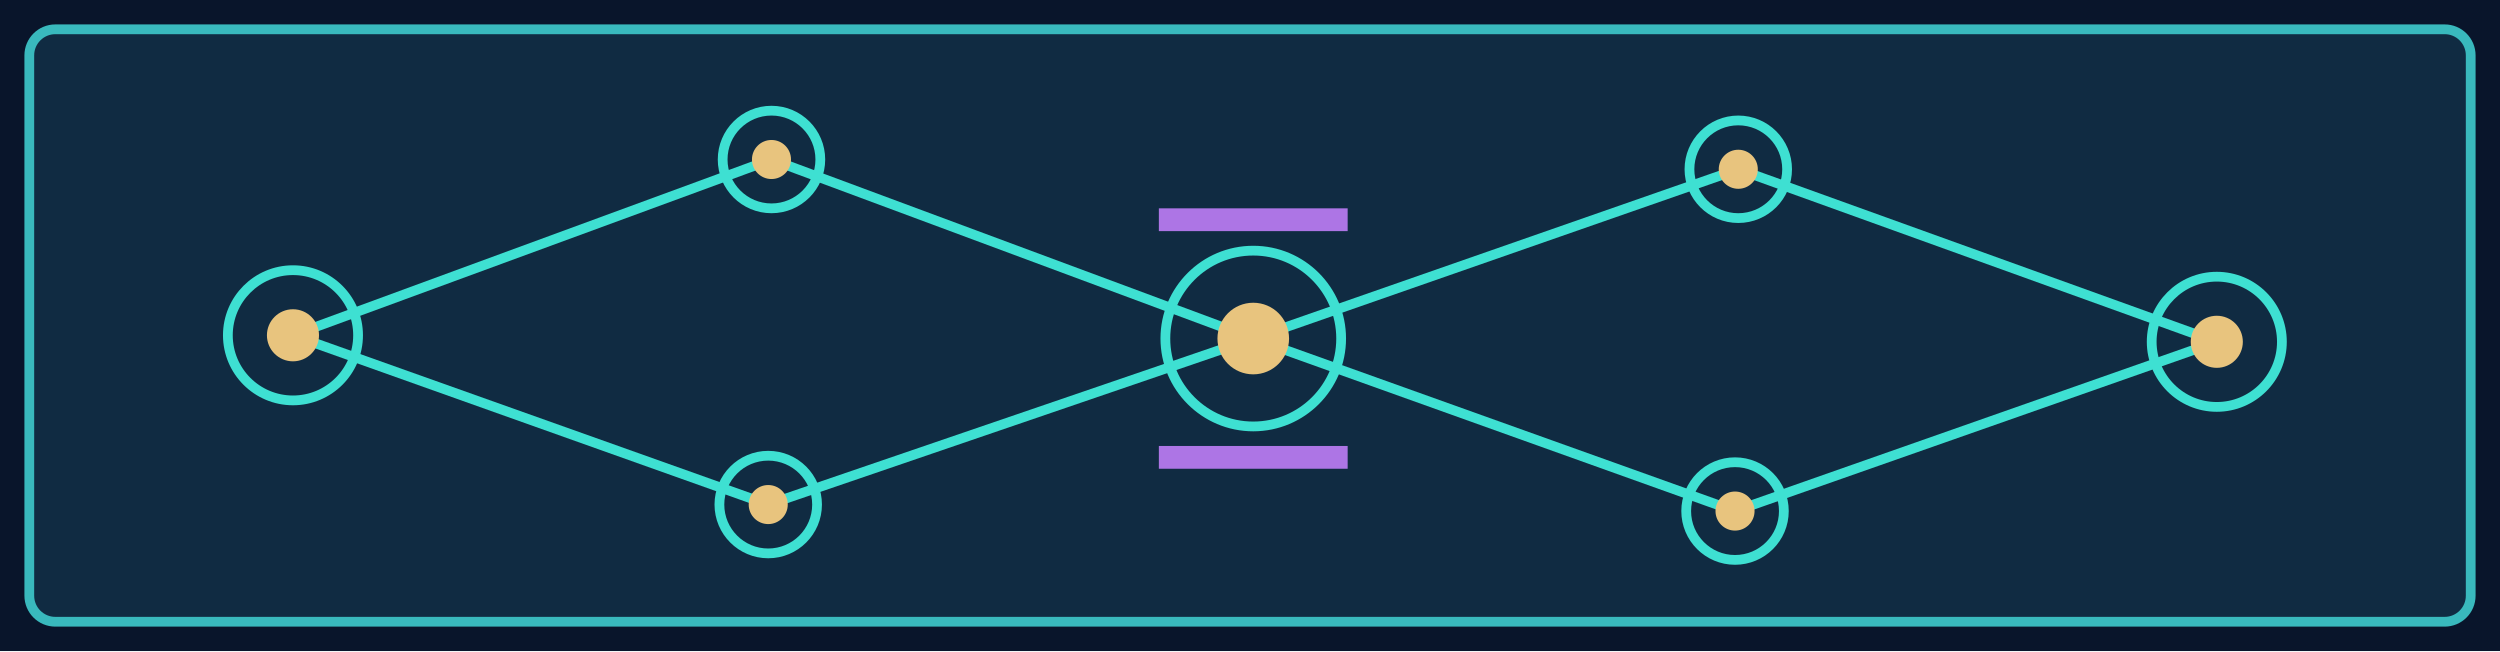
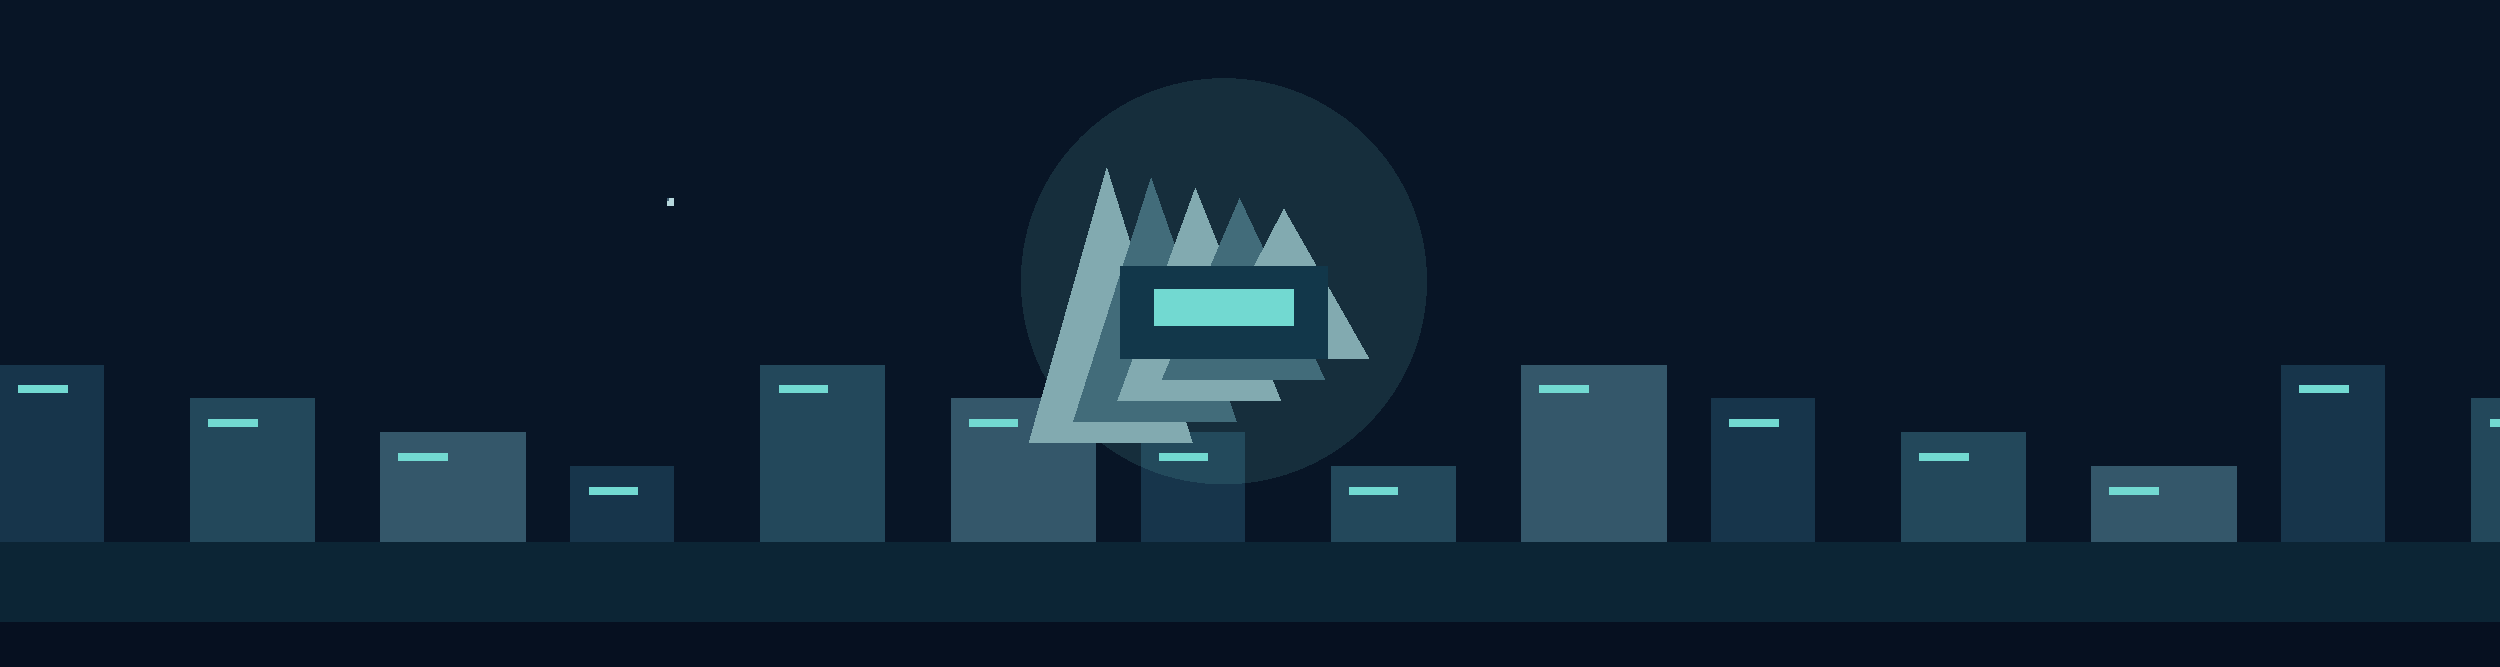
- <svg xmlns="http://www.w3.org/2000/svg" width="768" height="200" viewBox="0 0 768 200">
-   <rect width="768" height="200" fill="#09152b" />
-   <rect x="9" y="9" width="750" height="182" rx="8" fill="#102b42" stroke="#39b9bd" stroke-width="3" />
-   <g stroke="#3ee0d2" stroke-width="3" fill="none">
-     <path d="M90 103L237 49L385 104L534 52L681 105M90 103L236 155L385 104L533 157L681 105" />
-     <circle cx="90" cy="103" r="20" />
-     <circle cx="237" cy="49" r="15" />
-     <circle cx="236" cy="155" r="15" />
-     <circle cx="385" cy="104" r="27" />
-     <circle cx="534" cy="52" r="15" />
-     <circle cx="533" cy="157" r="15" />
-     <circle cx="681" cy="105" r="20" />
-   </g>
-   <g fill="#e8c47e">
-     <circle cx="90" cy="103" r="8" />
-     <circle cx="237" cy="49" r="6" />
-     <circle cx="236" cy="155" r="6" />
-     <circle cx="385" cy="104" r="11" />
-     <circle cx="534" cy="52" r="6" />
-     <circle cx="533" cy="157" r="6" />
-     <circle cx="681" cy="105" r="8" />
-   </g>
-   <g fill="#ad75e5">
-     <rect x="356" y="64" width="58" height="7" />
-     <rect x="356" y="137" width="58" height="7" />
-   </g>
+ <svg xmlns="http://www.w3.org/2000/svg" width="960" height="256" viewBox="0 0 960 256" shape-rendering="crispEdges">
+   <rect width="960" height="256" fill="#081526" />
+   <path d="M0 208L960 208V256H0Z" fill="#0c2535" />
+   <rect x="256" y="76" width="3" height="3" fill="#b6d7dc" />
+   <rect x="256" y="76" width="1" height="1" fill="#426176" />
+   <rect x="256" y="76" width="1" height="1" fill="#426176" />
+   <rect x="256" y="76" width="1" height="1" fill="#b6d7dc" />
+   <rect x="256" y="76" width="1" height="1" fill="#426176" />
+   <rect x="256" y="76" width="1" height="1" fill="#426176" />
+   <rect x="256" y="76" width="1" height="1" fill="#b6d7dc" />
+   <rect x="256" y="76" width="1" height="1" fill="#426176" />
+   <rect x="256" y="76" width="1" height="1" fill="#426176" />
+   <rect x="256" y="76" width="3" height="3" fill="#b6d7dc" />
+   <rect x="256" y="76" width="1" height="1" fill="#426176" />
+   <rect x="256" y="76" width="1" height="1" fill="#426176" />
+   <rect x="256" y="76" width="1" height="1" fill="#b6d7dc" />
+   <rect x="256" y="76" width="1" height="1" fill="#426176" />
+   <rect x="256" y="76" width="1" height="1" fill="#426176" />
+   <rect x="256" y="76" width="1" height="1" fill="#b6d7dc" />
+   <rect x="256" y="76" width="1" height="1" fill="#426176" />
+   <rect x="256" y="76" width="1" height="1" fill="#426176" />
+   <rect x="256" y="76" width="3" height="3" fill="#b6d7dc" />
+   <rect x="256" y="76" width="1" height="1" fill="#426176" />
+   <rect x="256" y="76" width="1" height="1" fill="#426176" />
+   <rect x="256" y="76" width="1" height="1" fill="#b6d7dc" />
+   <rect x="256" y="76" width="1" height="1" fill="#426176" />
+   <rect x="256" y="76" width="1" height="1" fill="#426176" />
+   <rect x="256" y="76" width="1" height="1" fill="#b6d7dc" />
+   <rect x="256" y="76" width="1" height="1" fill="#426176" />
+   <rect x="256" y="76" width="1" height="1" fill="#426176" />
+   <rect x="256" y="76" width="3" height="3" fill="#b6d7dc" />
+   <rect x="256" y="76" width="1" height="1" fill="#426176" />
+   <rect x="256" y="76" width="1" height="1" fill="#426176" />
+   <rect x="256" y="76" width="1" height="1" fill="#b6d7dc" />
+   <rect x="256" y="76" width="1" height="1" fill="#426176" />
+   <rect x="256" y="76" width="1" height="1" fill="#426176" />
+   <rect x="256" y="76" width="1" height="1" fill="#b6d7dc" />
+   <rect x="256" y="76" width="1" height="1" fill="#426176" />
+   <rect x="256" y="76" width="1" height="1" fill="#426176" />
+   <rect x="256" y="76" width="3" height="3" fill="#b6d7dc" />
+   <rect x="256" y="76" width="1" height="1" fill="#426176" />
+   <rect x="256" y="76" width="1" height="1" fill="#426176" />
+   <rect x="256" y="76" width="1" height="1" fill="#b6d7dc" />
+   <rect x="256" y="76" width="1" height="1" fill="#426176" />
+   <rect x="256" y="76" width="1" height="1" fill="#426176" />
+   <rect x="256" y="76" width="1" height="1" fill="#b6d7dc" />
+   <rect x="256" y="76" width="1" height="1" fill="#426176" />
+   <rect x="256" y="76" width="1" height="1" fill="#426176" />
+   <rect x="256" y="76" width="3" height="3" fill="#b6d7dc" />
+   <rect x="256" y="76" width="1" height="1" fill="#426176" />
+   <rect x="256" y="76" width="1" height="1" fill="#426176" />
+   <rect x="256" y="76" width="1" height="1" fill="#b6d7dc" />
+   <rect x="256" y="76" width="1" height="1" fill="#426176" />
+   <rect x="256" y="76" width="1" height="1" fill="#426176" />
+   <rect x="256" y="76" width="1" height="1" fill="#b6d7dc" />
+   <rect x="256" y="76" width="1" height="1" fill="#426176" />
+   <rect x="256" y="76" width="1" height="1" fill="#426176" />
+   <rect x="256" y="76" width="3" height="3" fill="#b6d7dc" />
+   <rect x="256" y="76" width="1" height="1" fill="#426176" />
+   <rect x="256" y="76" width="1" height="1" fill="#426176" />
+   <rect x="256" y="76" width="1" height="1" fill="#b6d7dc" />
+   <rect x="256" y="76" width="1" height="1" fill="#426176" />
+   <rect x="256" y="76" width="1" height="1" fill="#426176" />
+   <rect x="256" y="76" width="1" height="1" fill="#b6d7dc" />
+   <rect x="256" y="76" width="1" height="1" fill="#426176" />
+   <rect x="256" y="76" width="1" height="1" fill="#426176" />
+   <rect x="256" y="76" width="3" height="3" fill="#b6d7dc" />
+   <rect x="256" y="76" width="1" height="1" fill="#426176" />
+   <rect x="256" y="76" width="1" height="1" fill="#426176" />
+   <rect x="256" y="76" width="1" height="1" fill="#b6d7dc" />
+   <rect x="256" y="76" width="1" height="1" fill="#426176" />
+   <rect x="256" y="76" width="1" height="1" fill="#426176" />
+   <rect x="256" y="76" width="1" height="1" fill="#b6d7dc" />
+   <rect x="256" y="76" width="1" height="1" fill="#426176" />
+   <rect x="256" y="76" width="1" height="1" fill="#426176" />
+   <rect x="256" y="76" width="3" height="3" fill="#b6d7dc" />
+   <rect x="256" y="76" width="1" height="1" fill="#426176" />
+   <rect x="256" y="76" width="1" height="1" fill="#426176" />
+   <rect x="256" y="76" width="1" height="1" fill="#b6d7dc" />
+   <rect x="256" y="76" width="1" height="1" fill="#426176" />
+   <rect x="256" y="76" width="1" height="1" fill="#426176" />
+   <rect x="256" y="76" width="1" height="1" fill="#b6d7dc" />
+   <rect x="256" y="76" width="1" height="1" fill="#426176" />
+   <rect x="256" y="76" width="1" height="1" fill="#426176" />
+   <rect x="256" y="76" width="3" height="3" fill="#b6d7dc" />
+   <rect x="256" y="76" width="1" height="1" fill="#426176" />
+   <rect x="256" y="76" width="1" height="1" fill="#426176" />
+   <rect x="256" y="76" width="1" height="1" fill="#b6d7dc" />
+   <rect x="256" y="76" width="1" height="1" fill="#426176" />
+   <rect x="256" y="76" width="1" height="1" fill="#426176" />
+   <rect x="256" y="76" width="1" height="1" fill="#b6d7dc" />
+   <rect x="256" y="76" width="1" height="1" fill="#426176" />
+   <rect x="256" y="76" width="1" height="1" fill="#426176" />
+   <rect x="256" y="76" width="3" height="3" fill="#b6d7dc" />
+   <rect x="256" y="76" width="1" height="1" fill="#426176" />
+   <rect x="256" y="76" width="1" height="1" fill="#426176" />
+   <rect x="256" y="76" width="1" height="1" fill="#b6d7dc" />
+   <rect x="256" y="76" width="1" height="1" fill="#426176" />
+   <rect x="256" y="76" width="1" height="1" fill="#426176" />
+   <rect x="256" y="76" width="1" height="1" fill="#b6d7dc" />
+   <rect x="256" y="76" width="1" height="1" fill="#426176" />
+   <rect x="256" y="76" width="1" height="1" fill="#426176" />
+   <rect x="256" y="76" width="3" height="3" fill="#b6d7dc" />
+   <rect x="256" y="76" width="1" height="1" fill="#426176" />
+   <rect x="256" y="76" width="1" height="1" fill="#426176" />
+   <rect x="256" y="76" width="1" height="1" fill="#b6d7dc" />
+   <rect x="256" y="76" width="1" height="1" fill="#426176" />
+   <rect x="256" y="76" width="1" height="1" fill="#426176" />
+   <rect x="256" y="76" width="1" height="1" fill="#b6d7dc" />
+   <rect x="256" y="76" width="1" height="1" fill="#426176" />
+   <rect x="256" y="76" width="1" height="1" fill="#426176" />
+   <rect x="256" y="76" width="3" height="3" fill="#b6d7dc" />
+   <rect x="256" y="76" width="1" height="1" fill="#426176" />
+   <rect x="256" y="76" width="1" height="1" fill="#426176" />
+   <rect x="256" y="76" width="1" height="1" fill="#b6d7dc" />
+   <rect x="256" y="76" width="1" height="1" fill="#426176" />
+   <rect x="256" y="76" width="1" height="1" fill="#426176" />
+   <rect x="256" y="76" width="1" height="1" fill="#b6d7dc" />
+   <rect x="256" y="76" width="1" height="1" fill="#426176" />
+   <rect x="256" y="76" width="1" height="1" fill="#426176" />
+   <rect x="256" y="76" width="3" height="3" fill="#b6d7dc" />
+   <rect x="256" y="76" width="1" height="1" fill="#426176" />
+   <rect x="256" y="76" width="1" height="1" fill="#426176" />
+   <rect x="256" y="76" width="1" height="1" fill="#b6d7dc" />
+   <rect x="256" y="76" width="1" height="1" fill="#426176" />
+   <rect x="256" y="76" width="1" height="1" fill="#426176" />
+   <rect x="256" y="76" width="1" height="1" fill="#b6d7dc" />
+   <rect x="256" y="76" width="1" height="1" fill="#426176" />
+   <rect x="256" y="76" width="1" height="1" fill="#426176" />
+   <rect x="256" y="76" width="3" height="3" fill="#b6d7dc" />
+   <rect x="256" y="76" width="1" height="1" fill="#426176" />
+   <rect x="256" y="76" width="1" height="1" fill="#426176" />
+   <rect x="256" y="76" width="1" height="1" fill="#b6d7dc" />
+   <rect x="256" y="76" width="1" height="1" fill="#426176" />
+   <rect x="256" y="76" width="1" height="1" fill="#426176" />
+   <rect x="256" y="76" width="1" height="1" fill="#b6d7dc" />
+   <rect x="256" y="76" width="1" height="1" fill="#426176" />
+   <rect x="256" y="76" width="1" height="1" fill="#426176" />
+   <rect x="0" y="140" width="40" height="68" fill="#17354b" />
+   <rect x="7" y="148" width="19" height="3" fill="#72d9d1" />
+   <rect x="73" y="153" width="48" height="55" fill="#23485b" />
+   <rect x="80" y="161" width="19" height="3" fill="#72d9d1" />
+   <rect x="146" y="166" width="56" height="42" fill="#34576a" />
+   <rect x="153" y="174" width="19" height="3" fill="#72d9d1" />
+   <rect x="219" y="179" width="40" height="29" fill="#17354b" />
+   <rect x="226" y="187" width="19" height="3" fill="#72d9d1" />
+   <rect x="292" y="140" width="48" height="68" fill="#23485b" />
+   <rect x="299" y="148" width="19" height="3" fill="#72d9d1" />
+   <rect x="365" y="153" width="56" height="55" fill="#34576a" />
+   <rect x="372" y="161" width="19" height="3" fill="#72d9d1" />
+   <rect x="438" y="166" width="40" height="42" fill="#17354b" />
+   <rect x="445" y="174" width="19" height="3" fill="#72d9d1" />
+   <rect x="511" y="179" width="48" height="29" fill="#23485b" />
+   <rect x="518" y="187" width="19" height="3" fill="#72d9d1" />
+   <rect x="584" y="140" width="56" height="68" fill="#34576a" />
+   <rect x="591" y="148" width="19" height="3" fill="#72d9d1" />
+   <rect x="657" y="153" width="40" height="55" fill="#17354b" />
+   <rect x="664" y="161" width="19" height="3" fill="#72d9d1" />
+   <rect x="730" y="166" width="48" height="42" fill="#23485b" />
+   <rect x="737" y="174" width="19" height="3" fill="#72d9d1" />
+   <rect x="803" y="179" width="56" height="29" fill="#34576a" />
+   <rect x="810" y="187" width="19" height="3" fill="#72d9d1" />
+   <rect x="876" y="140" width="40" height="68" fill="#17354b" />
+   <rect x="883" y="148" width="19" height="3" fill="#72d9d1" />
+   <rect x="949" y="153" width="48" height="55" fill="#23485b" />
+   <rect x="956" y="161" width="19" height="3" fill="#72d9d1" />
+   <circle cx="470" cy="108" r="78" fill="#72d9d1" opacity=".13" />
+   <path d="M395 170L425 64L458 170Z" fill="#82aab0" />
+   <path d="M412 162L442 68L475 162Z" fill="#426c7a" />
+   <path d="M429 154L459 72L492 154Z" fill="#82aab0" />
+   <path d="M446 146L476 76L509 146Z" fill="#426c7a" />
+   <path d="M463 138L493 80L526 138Z" fill="#82aab0" />
+   <rect x="430" y="102" width="80" height="36" fill="#12374a" />
+   <rect x="443" y="111" width="54" height="14" fill="#72d9d1" />
+   <rect x="0" y="239" width="960" height="17" fill="#061020" />
</svg>
